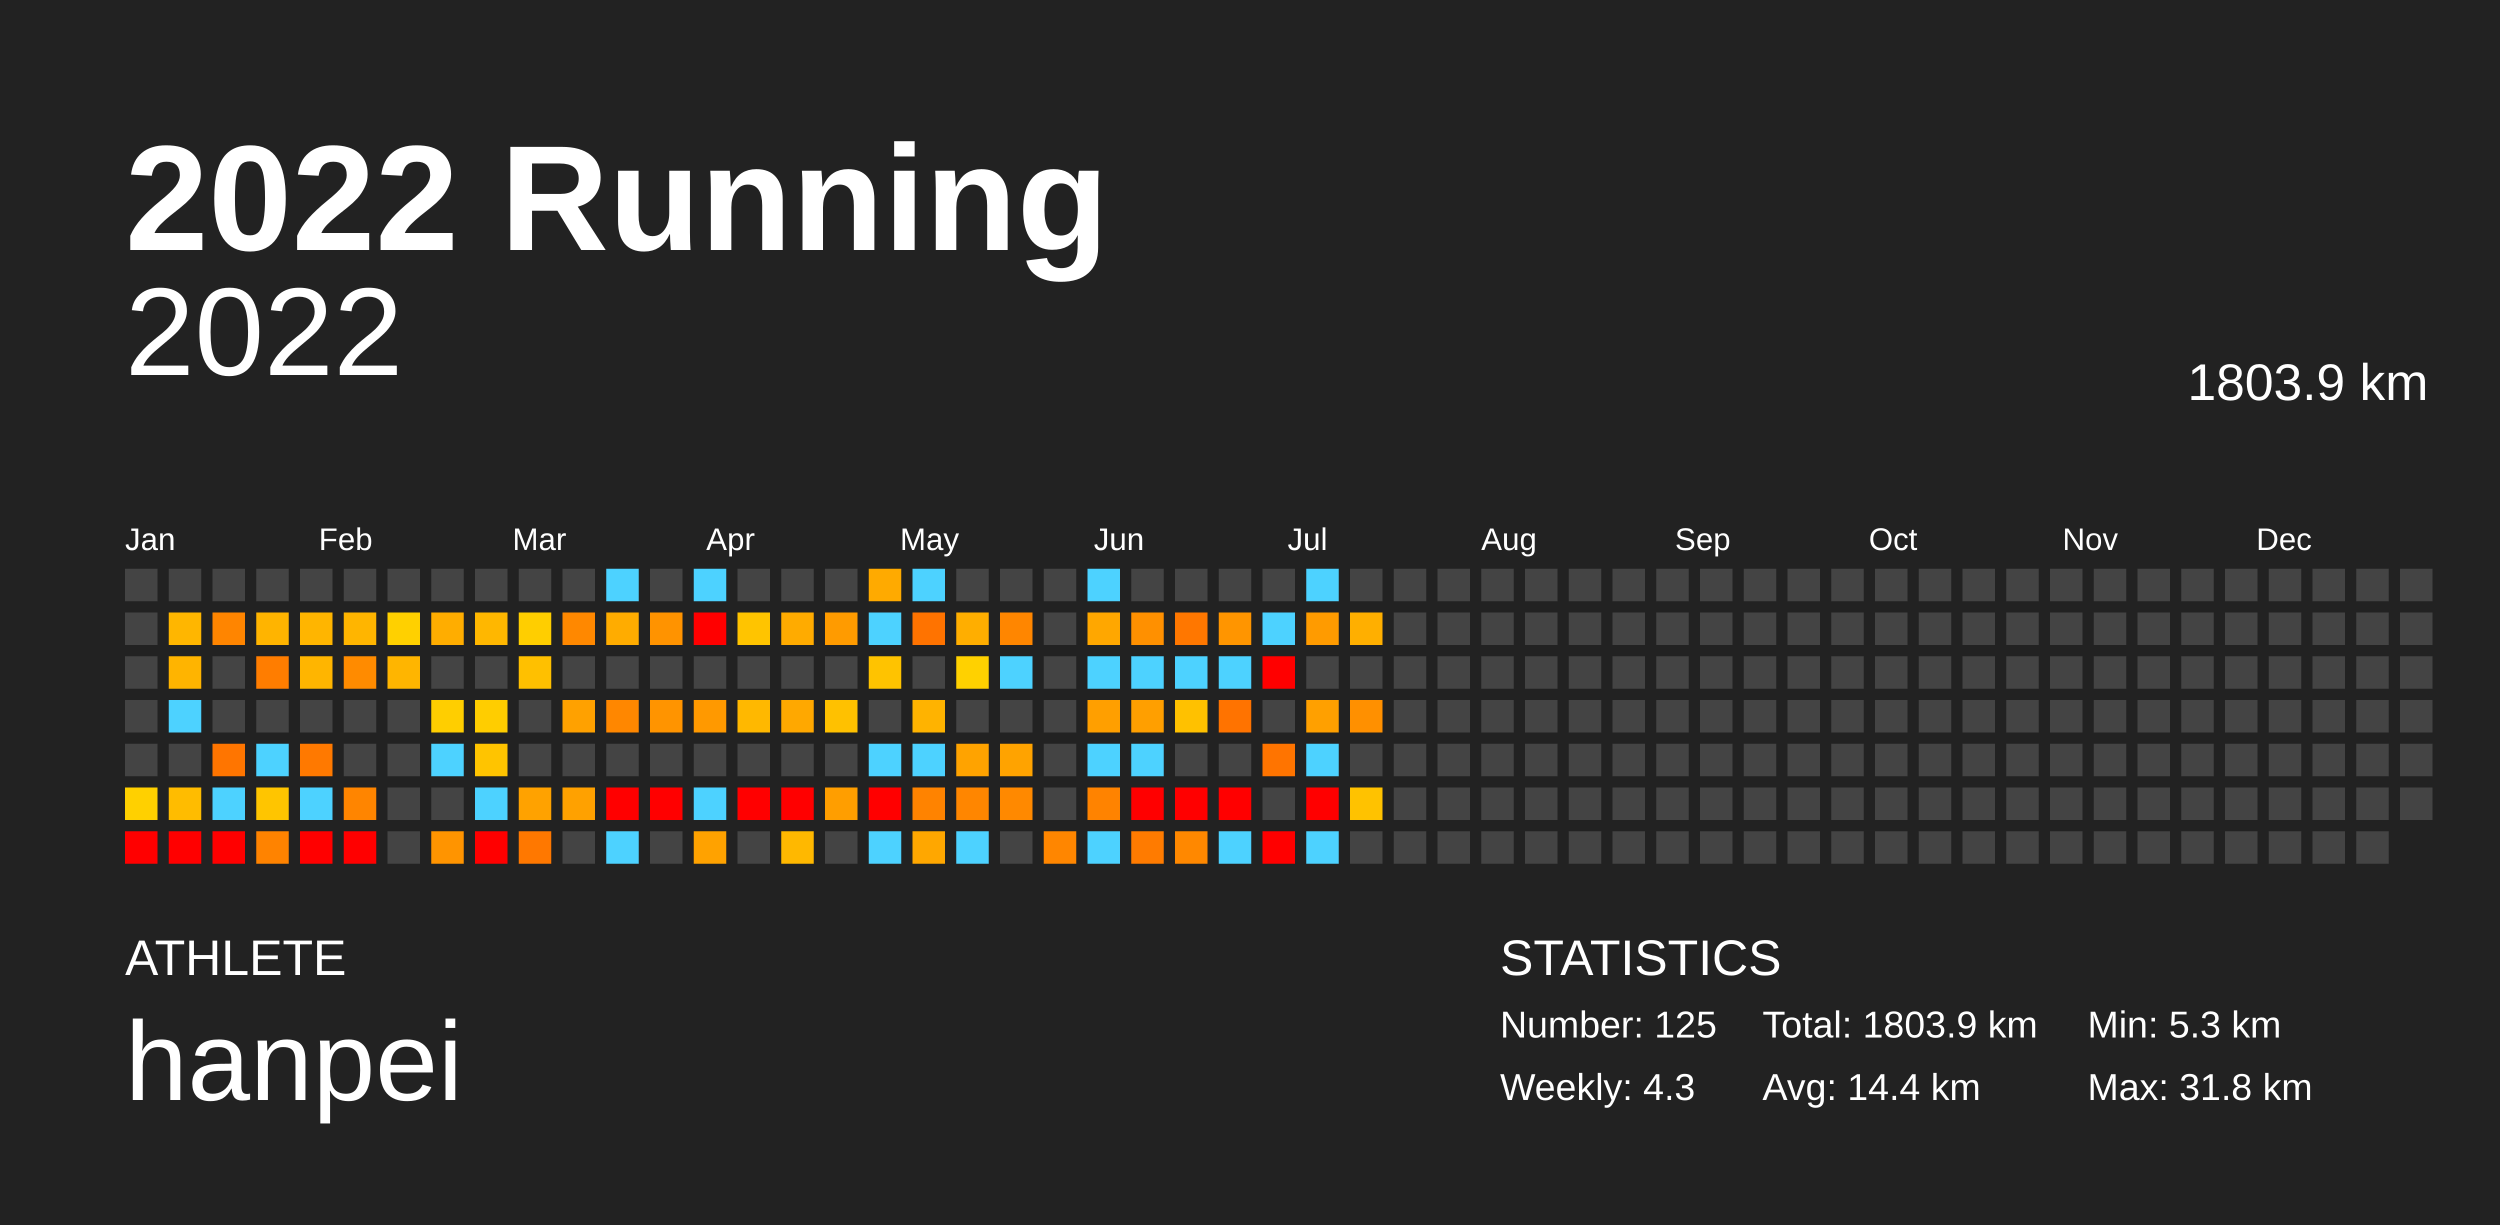
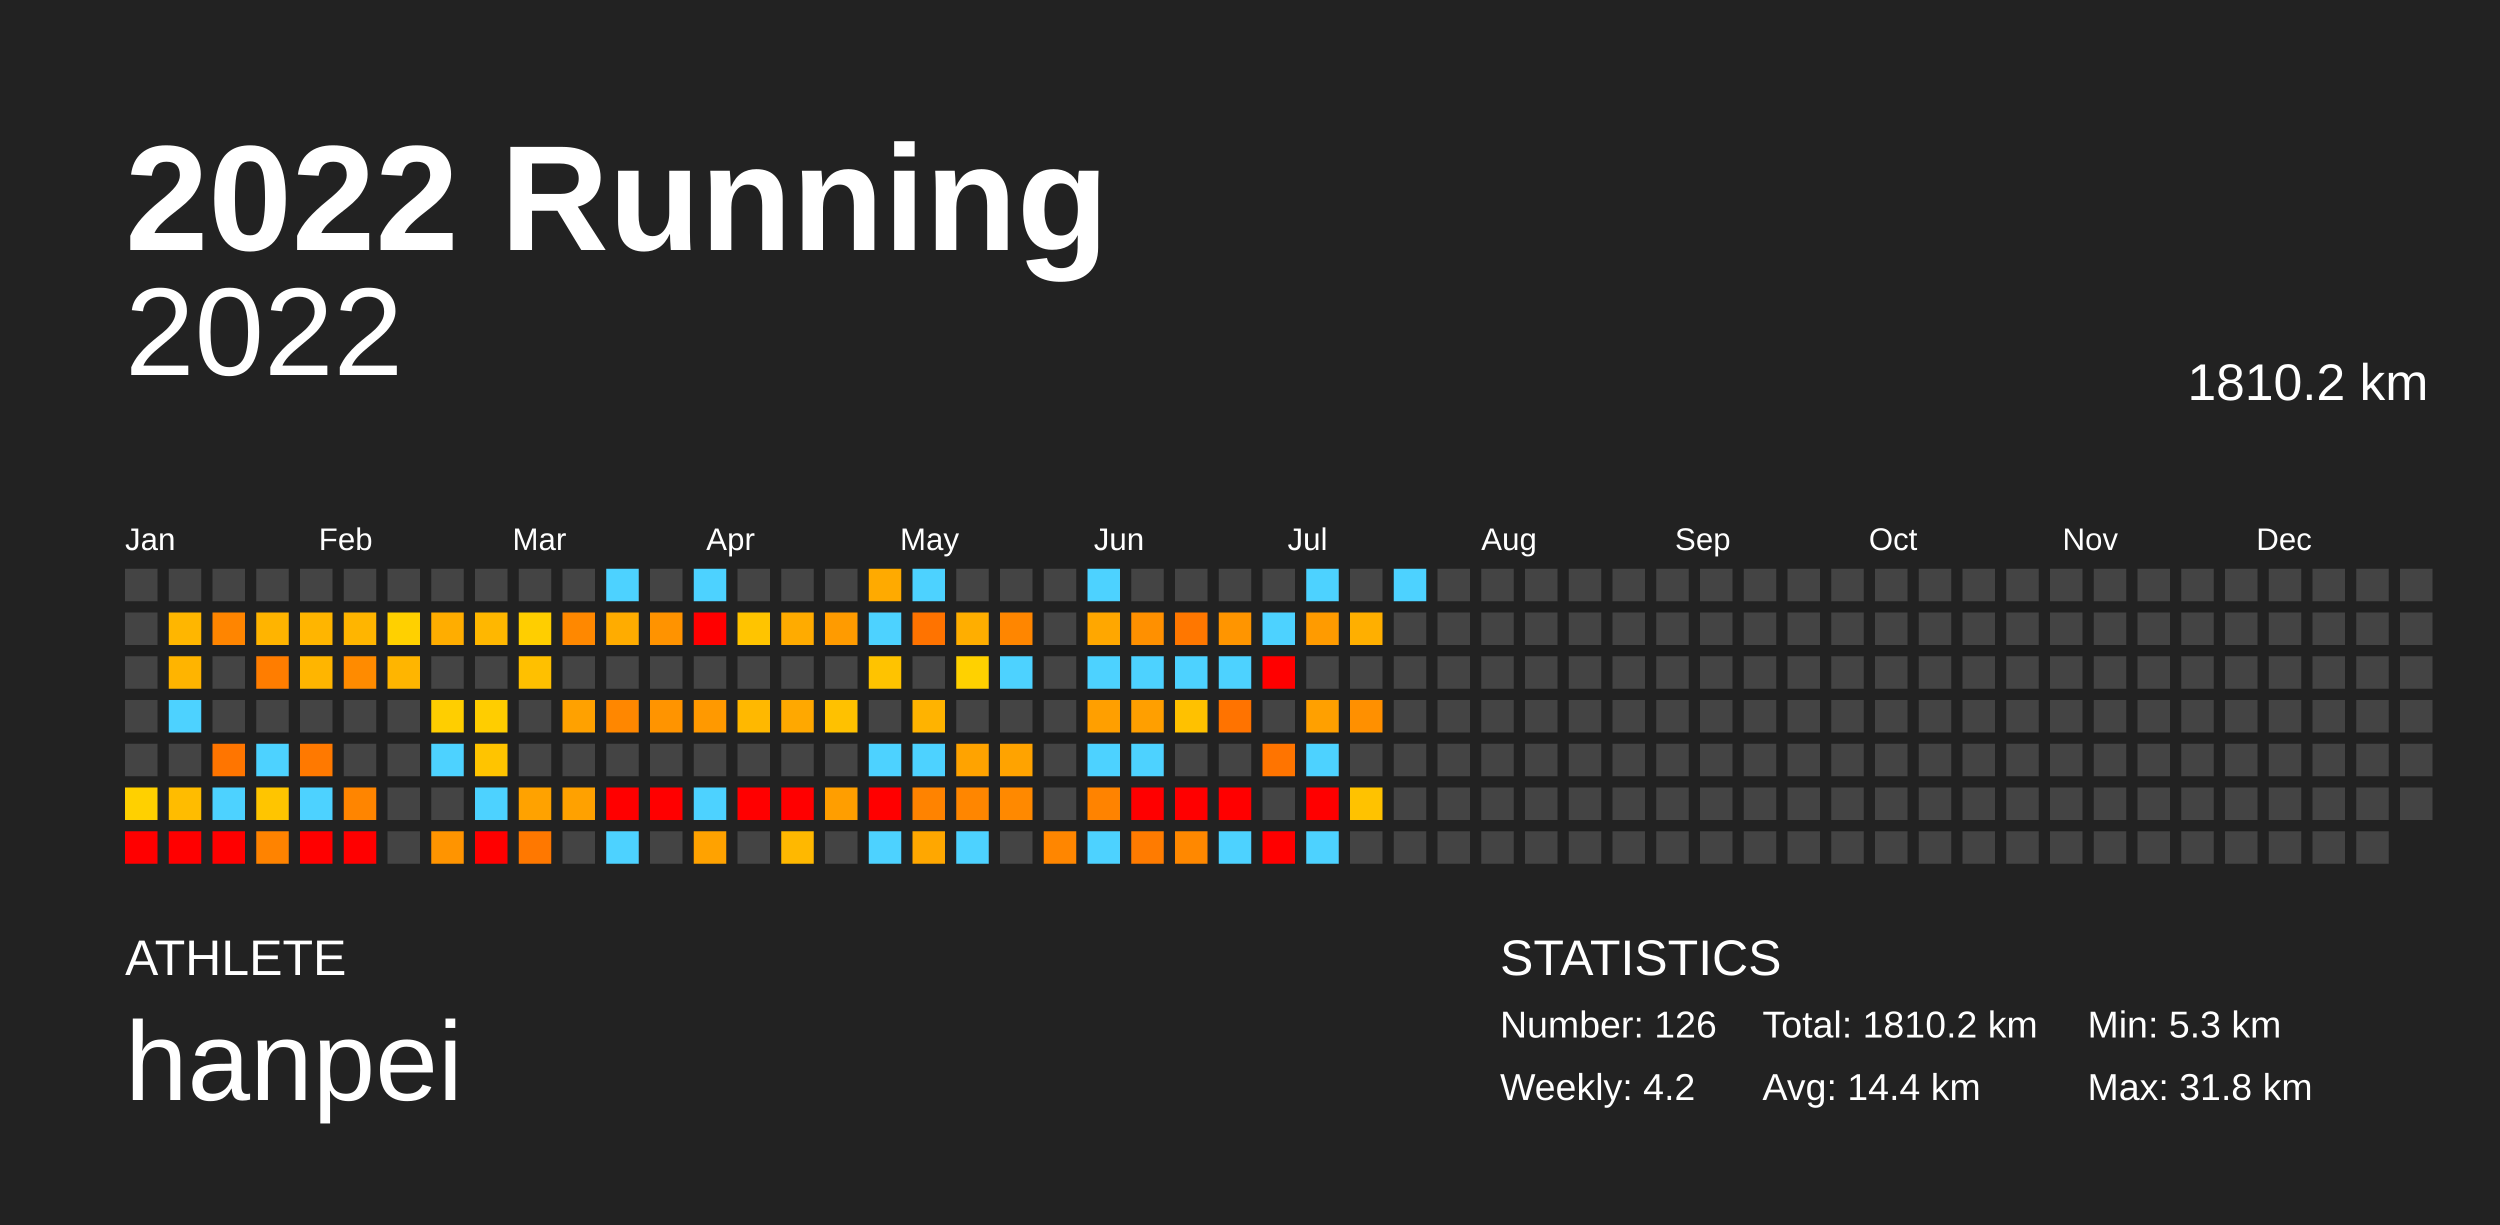
<svg xmlns="http://www.w3.org/2000/svg" baseProfile="full" height="98mm" version="1.1" viewBox="0,0,200,98" width="200mm">
  <defs />
  <rect fill="#222222" height="98" width="200" x="0" y="0" />
  <text fill="#FFFFFF" style="font-size:12px; font-family:Arial; font-weight:bold;" x="10" y="20">2022 Running</text>
  <text fill="#FFFFFF" style="font-size:4px; font-family:Arial" x="10" y="78">ATHLETE</text>
  <text fill="#FFFFFF" style="font-size:9px; font-family:Arial" x="10" y="88">hanpei</text>
  <text fill="#FFFFFF" style="font-size:4px; font-family:Arial" x="120" y="78">STATISTICS</text>
-   <text fill="#FFFFFF" style="font-size:3px; font-family:Arial" x="120" y="83">Number: 125</text>
-   <text fill="#FFFFFF" style="font-size:3px; font-family:Arial" x="120" y="88">Weekly: 4.3</text>
-   <text fill="#FFFFFF" style="font-size:3px; font-family:Arial" x="141" y="83">Total: 1803.9 km</text>
+   <text fill="#FFFFFF" style="font-size:3px; font-family:Arial" x="120" y="83">Number: 126</text>
+   <text fill="#FFFFFF" style="font-size:3px; font-family:Arial" x="120" y="88">Weekly: 4.2</text>
+   <text fill="#FFFFFF" style="font-size:3px; font-family:Arial" x="141" y="83">Total: 1810.2 km</text>
  <text fill="#FFFFFF" style="font-size:3px; font-family:Arial" x="141" y="88">Avg: 14.4 km</text>
  <text fill="#FFFFFF" style="font-size:3px; font-family:Arial" x="167" y="83">Min: 5.3 km</text>
  <text fill="#FFFFFF" style="font-size:3px; font-family:Arial" x="167" y="88">Max: 31.8 km</text>
  <text alignment-baseline="hanging" fill="#FFFFFF" style="font-size:10.0px; font-family:Arial;" x="10" y="30">2022</text>
-   <text alignment-baseline="hanging" fill="#FFFFFF" style="font-size:4.125px; font-family:Arial;" x="175" y="32">1803.9 km</text>
+   <text alignment-baseline="hanging" fill="#FFFFFF" style="font-size:4.125px; font-family:Arial;" x="175" y="32">1810.2 km</text>
  <text fill="#FFFFFF" style="font-size:2.5px; font-family:Arial" x="10.0" y="44">Jan</text>
  <text fill="#FFFFFF" style="font-size:2.5px; font-family:Arial" x="25.5" y="44">Feb</text>
  <text fill="#FFFFFF" style="font-size:2.5px; font-family:Arial" x="41.0" y="44">Mar</text>
  <text fill="#FFFFFF" style="font-size:2.5px; font-family:Arial" x="56.5" y="44">Apr</text>
  <text fill="#FFFFFF" style="font-size:2.5px; font-family:Arial" x="72.0" y="44">May</text>
  <text fill="#FFFFFF" style="font-size:2.5px; font-family:Arial" x="87.5" y="44">Jun</text>
  <text fill="#FFFFFF" style="font-size:2.5px; font-family:Arial" x="103.0" y="44">Jul</text>
  <text fill="#FFFFFF" style="font-size:2.5px; font-family:Arial" x="118.5" y="44">Aug</text>
  <text fill="#FFFFFF" style="font-size:2.5px; font-family:Arial" x="134.0" y="44">Sep</text>
  <text fill="#FFFFFF" style="font-size:2.5px; font-family:Arial" x="149.5" y="44">Oct</text>
  <text fill="#FFFFFF" style="font-size:2.5px; font-family:Arial" x="165.0" y="44">Nov</text>
  <text fill="#FFFFFF" style="font-size:2.5px; font-family:Arial" x="180.5" y="44">Dec</text>
  <rect fill="#444444" height="2.6" width="2.6" x="10.0" y="45.5" />
  <rect fill="#444444" height="2.6" width="2.6" x="10.0" y="49.0" />
  <rect fill="#444444" height="2.6" width="2.6" x="10.0" y="52.5" />
  <rect fill="#444444" height="2.6" width="2.6" x="10.0" y="56.0" />
  <rect fill="#444444" height="2.6" width="2.6" x="10.0" y="59.5" />
  <rect fill="#ffd000" height="2.6" width="2.6" x="10.0" y="63.0" />
  <rect fill="red" height="2.6" width="2.6" x="10.0" y="66.5" />
  <rect fill="#444444" height="2.6" width="2.6" x="13.5" y="45.5" />
  <rect fill="#ffb600" height="2.6" width="2.6" x="13.5" y="49.0" />
  <rect fill="#ffb400" height="2.6" width="2.6" x="13.5" y="52.5" />
  <rect fill="#4dd2ff" height="2.6" width="2.6" x="13.5" y="56.0" />
  <rect fill="#444444" height="2.6" width="2.6" x="13.5" y="59.5" />
  <rect fill="#ffbc00" height="2.6" width="2.6" x="13.5" y="63.0" />
  <rect fill="red" height="2.6" width="2.6" x="13.5" y="66.5" />
  <rect fill="#444444" height="2.6" width="2.6" x="17.0" y="45.5" />
  <rect fill="#ff8500" height="2.6" width="2.6" x="17.0" y="49.0" />
  <rect fill="#444444" height="2.6" width="2.6" x="17.0" y="52.5" />
  <rect fill="#444444" height="2.6" width="2.6" x="17.0" y="56.0" />
  <rect fill="#ff7500" height="2.6" width="2.6" x="17.0" y="59.5" />
  <rect fill="#4dd2ff" height="2.6" width="2.6" x="17.0" y="63.0" />
  <rect fill="red" height="2.6" width="2.6" x="17.0" y="66.5" />
  <rect fill="#444444" height="2.6" width="2.6" x="20.5" y="45.5" />
  <rect fill="#ffb400" height="2.6" width="2.6" x="20.5" y="49.0" />
  <rect fill="#ff7d00" height="2.6" width="2.6" x="20.5" y="52.5" />
  <rect fill="#444444" height="2.6" width="2.6" x="20.5" y="56.0" />
  <rect fill="#4dd2ff" height="2.6" width="2.6" x="20.5" y="59.5" />
  <rect fill="#ffc500" height="2.6" width="2.6" x="20.5" y="63.0" />
  <rect fill="#ff8300" height="2.6" width="2.6" x="20.5" y="66.5" />
  <rect fill="#444444" height="2.6" width="2.6" x="24.0" y="45.5" />
  <rect fill="#ffb500" height="2.6" width="2.6" x="24.0" y="49.0" />
  <rect fill="#ffb500" height="2.6" width="2.6" x="24.0" y="52.5" />
  <rect fill="#444444" height="2.6" width="2.6" x="24.0" y="56.0" />
  <rect fill="#ff7900" height="2.6" width="2.6" x="24.0" y="59.5" />
  <rect fill="#4dd2ff" height="2.6" width="2.6" x="24.0" y="63.0" />
  <rect fill="red" height="2.6" width="2.6" x="24.0" y="66.5" />
  <rect fill="#444444" height="2.6" width="2.6" x="27.5" y="45.5" />
  <rect fill="#ffb500" height="2.6" width="2.6" x="27.5" y="49.0" />
  <rect fill="#ff8b00" height="2.6" width="2.6" x="27.5" y="52.5" />
  <rect fill="#444444" height="2.6" width="2.6" x="27.5" y="56.0" />
  <rect fill="#444444" height="2.6" width="2.6" x="27.5" y="59.5" />
  <rect fill="#ff8500" height="2.6" width="2.6" x="27.5" y="63.0" />
  <rect fill="red" height="2.6" width="2.6" x="27.5" y="66.5" />
  <rect fill="#444444" height="2.6" width="2.6" x="31.0" y="45.5" />
  <rect fill="#ffd000" height="2.6" width="2.6" x="31.0" y="49.0" />
  <rect fill="#ffb500" height="2.6" width="2.6" x="31.0" y="52.5" />
  <rect fill="#444444" height="2.6" width="2.6" x="31.0" y="56.0" />
  <rect fill="#444444" height="2.6" width="2.6" x="31.0" y="59.5" />
  <rect fill="#444444" height="2.6" width="2.6" x="31.0" y="63.0" />
  <rect fill="#444444" height="2.6" width="2.6" x="31.0" y="66.5" />
  <rect fill="#444444" height="2.6" width="2.6" x="34.5" y="45.5" />
  <rect fill="#ffad00" height="2.6" width="2.6" x="34.5" y="49.0" />
  <rect fill="#444444" height="2.6" width="2.6" x="34.5" y="52.5" />
  <rect fill="#ffce00" height="2.6" width="2.6" x="34.5" y="56.0" />
  <rect fill="#4dd2ff" height="2.6" width="2.6" x="34.5" y="59.5" />
  <rect fill="#444444" height="2.6" width="2.6" x="34.5" y="63.0" />
  <rect fill="#ff9400" height="2.6" width="2.6" x="34.5" y="66.5" />
  <rect fill="#444444" height="2.6" width="2.6" x="38.0" y="45.5" />
  <rect fill="#ffb700" height="2.6" width="2.6" x="38.0" y="49.0" />
  <rect fill="#444444" height="2.6" width="2.6" x="38.0" y="52.5" />
  <rect fill="#ffcd00" height="2.6" width="2.6" x="38.0" y="56.0" />
  <rect fill="#ffc400" height="2.6" width="2.6" x="38.0" y="59.5" />
  <rect fill="#4dd2ff" height="2.6" width="2.6" x="38.0" y="63.0" />
  <rect fill="red" height="2.6" width="2.6" x="38.0" y="66.5" />
  <rect fill="#444444" height="2.6" width="2.6" x="41.5" y="45.5" />
  <rect fill="#ffce00" height="2.6" width="2.6" x="41.5" y="49.0" />
  <rect fill="#ffc000" height="2.6" width="2.6" x="41.5" y="52.5" />
  <rect fill="#444444" height="2.6" width="2.6" x="41.5" y="56.0" />
  <rect fill="#444444" height="2.6" width="2.6" x="41.5" y="59.5" />
  <rect fill="#ffa200" height="2.6" width="2.6" x="41.5" y="63.0" />
  <rect fill="#ff7800" height="2.6" width="2.6" x="41.5" y="66.5" />
  <rect fill="#444444" height="2.6" width="2.6" x="45.0" y="45.5" />
  <rect fill="#ff8800" height="2.6" width="2.6" x="45.0" y="49.0" />
  <rect fill="#444444" height="2.6" width="2.6" x="45.0" y="52.5" />
  <rect fill="#ffa100" height="2.6" width="2.6" x="45.0" y="56.0" />
  <rect fill="#444444" height="2.6" width="2.6" x="45.0" y="59.5" />
  <rect fill="#ffa100" height="2.6" width="2.6" x="45.0" y="63.0" />
  <rect fill="#444444" height="2.6" width="2.6" x="45.0" y="66.5" />
  <rect fill="#4dd2ff" height="2.6" width="2.6" x="48.5" y="45.5" />
  <rect fill="#ffac00" height="2.6" width="2.6" x="48.5" y="49.0" />
  <rect fill="#444444" height="2.6" width="2.6" x="48.5" y="52.5" />
  <rect fill="#ff8700" height="2.6" width="2.6" x="48.5" y="56.0" />
  <rect fill="#444444" height="2.6" width="2.6" x="48.5" y="59.5" />
  <rect fill="red" height="2.6" width="2.6" x="48.5" y="63.0" />
  <rect fill="#4dd2ff" height="2.6" width="2.6" x="48.5" y="66.5" />
  <rect fill="#444444" height="2.6" width="2.6" x="52.0" y="45.5" />
  <rect fill="#ff9300" height="2.6" width="2.6" x="52.0" y="49.0" />
  <rect fill="#444444" height="2.6" width="2.6" x="52.0" y="52.5" />
  <rect fill="#ff9400" height="2.6" width="2.6" x="52.0" y="56.0" />
  <rect fill="#444444" height="2.6" width="2.6" x="52.0" y="59.5" />
  <rect fill="red" height="2.6" width="2.6" x="52.0" y="63.0" />
  <rect fill="#444444" height="2.6" width="2.6" x="52.0" y="66.5" />
  <rect fill="#4dd2ff" height="2.6" width="2.6" x="55.5" y="45.5" />
  <rect fill="red" height="2.6" width="2.6" x="55.5" y="49.0" />
  <rect fill="#444444" height="2.6" width="2.6" x="55.5" y="52.5" />
  <rect fill="#ff9900" height="2.6" width="2.6" x="55.5" y="56.0" />
  <rect fill="#444444" height="2.6" width="2.6" x="55.5" y="59.5" />
  <rect fill="#4dd2ff" height="2.6" width="2.6" x="55.5" y="63.0" />
  <rect fill="#ffa200" height="2.6" width="2.6" x="55.5" y="66.5" />
  <rect fill="#444444" height="2.6" width="2.6" x="59.0" y="45.5" />
  <rect fill="#ffc400" height="2.6" width="2.6" x="59.0" y="49.0" />
  <rect fill="#444444" height="2.6" width="2.6" x="59.0" y="52.5" />
  <rect fill="#ffb800" height="2.6" width="2.6" x="59.0" y="56.0" />
  <rect fill="#444444" height="2.6" width="2.6" x="59.0" y="59.5" />
  <rect fill="red" height="2.6" width="2.6" x="59.0" y="63.0" />
  <rect fill="#444444" height="2.6" width="2.6" x="59.0" y="66.5" />
  <rect fill="#444444" height="2.6" width="2.6" x="62.5" y="45.5" />
  <rect fill="#ffab00" height="2.6" width="2.6" x="62.5" y="49.0" />
  <rect fill="#444444" height="2.6" width="2.6" x="62.5" y="52.5" />
  <rect fill="#ffa800" height="2.6" width="2.6" x="62.5" y="56.0" />
  <rect fill="#444444" height="2.6" width="2.6" x="62.5" y="59.5" />
  <rect fill="red" height="2.6" width="2.6" x="62.5" y="63.0" />
  <rect fill="#ffb800" height="2.6" width="2.6" x="62.5" y="66.5" />
  <rect fill="#444444" height="2.6" width="2.6" x="66.0" y="45.5" />
  <rect fill="#ff9b00" height="2.6" width="2.6" x="66.0" y="49.0" />
  <rect fill="#444444" height="2.6" width="2.6" x="66.0" y="52.5" />
  <rect fill="#ffc100" height="2.6" width="2.6" x="66.0" y="56.0" />
  <rect fill="#444444" height="2.6" width="2.6" x="66.0" y="59.5" />
  <rect fill="#ff9e00" height="2.6" width="2.6" x="66.0" y="63.0" />
  <rect fill="#444444" height="2.6" width="2.6" x="66.0" y="66.5" />
  <rect fill="#ffaa00" height="2.6" width="2.6" x="69.5" y="45.5" />
  <rect fill="#4dd2ff" height="2.6" width="2.6" x="69.5" y="49.0" />
  <rect fill="#ffc300" height="2.6" width="2.6" x="69.5" y="52.5" />
  <rect fill="#444444" height="2.6" width="2.6" x="69.5" y="56.0" />
  <rect fill="#4dd2ff" height="2.6" width="2.6" x="69.5" y="59.5" />
  <rect fill="red" height="2.6" width="2.6" x="69.5" y="63.0" />
  <rect fill="#4dd2ff" height="2.6" width="2.6" x="69.5" y="66.5" />
  <rect fill="#4dd2ff" height="2.6" width="2.6" x="73.0" y="45.5" />
  <rect fill="#ff7300" height="2.6" width="2.6" x="73.0" y="49.0" />
  <rect fill="#444444" height="2.6" width="2.6" x="73.0" y="52.5" />
  <rect fill="#ffb300" height="2.6" width="2.6" x="73.0" y="56.0" />
  <rect fill="#4dd2ff" height="2.6" width="2.6" x="73.0" y="59.5" />
  <rect fill="#ff8300" height="2.6" width="2.6" x="73.0" y="63.0" />
  <rect fill="#ffa700" height="2.6" width="2.6" x="73.0" y="66.5" />
  <rect fill="#444444" height="2.6" width="2.6" x="76.5" y="45.5" />
  <rect fill="#ffae00" height="2.6" width="2.6" x="76.5" y="49.0" />
  <rect fill="#ffd100" height="2.6" width="2.6" x="76.5" y="52.5" />
  <rect fill="#444444" height="2.6" width="2.6" x="76.5" y="56.0" />
  <rect fill="#ffa300" height="2.6" width="2.6" x="76.5" y="59.5" />
  <rect fill="#ff8600" height="2.6" width="2.6" x="76.5" y="63.0" />
  <rect fill="#4dd2ff" height="2.6" width="2.6" x="76.5" y="66.5" />
  <rect fill="#444444" height="2.6" width="2.6" x="80.0" y="45.5" />
  <rect fill="#ff8600" height="2.6" width="2.6" x="80.0" y="49.0" />
  <rect fill="#4dd2ff" height="2.6" width="2.6" x="80.0" y="52.5" />
  <rect fill="#444444" height="2.6" width="2.6" x="80.0" y="56.0" />
  <rect fill="#ffa300" height="2.6" width="2.6" x="80.0" y="59.5" />
  <rect fill="#ff8900" height="2.6" width="2.6" x="80.0" y="63.0" />
  <rect fill="#444444" height="2.6" width="2.6" x="80.0" y="66.5" />
  <rect fill="#444444" height="2.6" width="2.6" x="83.5" y="45.5" />
  <rect fill="#444444" height="2.6" width="2.6" x="83.5" y="49.0" />
  <rect fill="#444444" height="2.6" width="2.6" x="83.5" y="52.5" />
  <rect fill="#444444" height="2.6" width="2.6" x="83.5" y="56.0" />
  <rect fill="#444444" height="2.6" width="2.6" x="83.5" y="59.5" />
  <rect fill="#444444" height="2.6" width="2.6" x="83.5" y="63.0" />
  <rect fill="#ff8600" height="2.6" width="2.6" x="83.5" y="66.5" />
  <rect fill="#4dd2ff" height="2.6" width="2.6" x="87.0" y="45.5" />
  <rect fill="#ffa700" height="2.6" width="2.6" x="87.0" y="49.0" />
  <rect fill="#4dd2ff" height="2.6" width="2.6" x="87.0" y="52.5" />
  <rect fill="#ff9f00" height="2.6" width="2.6" x="87.0" y="56.0" />
  <rect fill="#4dd2ff" height="2.6" width="2.6" x="87.0" y="59.5" />
  <rect fill="#ff8300" height="2.6" width="2.6" x="87.0" y="63.0" />
  <rect fill="#4dd2ff" height="2.6" width="2.6" x="87.0" y="66.5" />
  <rect fill="#444444" height="2.6" width="2.6" x="90.5" y="45.5" />
  <rect fill="#ff9000" height="2.6" width="2.6" x="90.5" y="49.0" />
  <rect fill="#4dd2ff" height="2.6" width="2.6" x="90.5" y="52.5" />
  <rect fill="#ff9f00" height="2.6" width="2.6" x="90.5" y="56.0" />
  <rect fill="#4dd2ff" height="2.6" width="2.6" x="90.5" y="59.5" />
  <rect fill="red" height="2.6" width="2.6" x="90.5" y="63.0" />
  <rect fill="#ff7b00" height="2.6" width="2.6" x="90.5" y="66.5" />
  <rect fill="#444444" height="2.6" width="2.6" x="94.0" y="45.5" />
  <rect fill="#ff7700" height="2.6" width="2.6" x="94.0" y="49.0" />
  <rect fill="#4dd2ff" height="2.6" width="2.6" x="94.0" y="52.5" />
  <rect fill="#ffc100" height="2.6" width="2.6" x="94.0" y="56.0" />
  <rect fill="#444444" height="2.6" width="2.6" x="94.0" y="59.5" />
  <rect fill="red" height="2.6" width="2.6" x="94.0" y="63.0" />
  <rect fill="#ff8800" height="2.6" width="2.6" x="94.0" y="66.5" />
  <rect fill="#444444" height="2.6" width="2.6" x="97.5" y="45.5" />
  <rect fill="#ff9500" height="2.6" width="2.6" x="97.5" y="49.0" />
  <rect fill="#4dd2ff" height="2.6" width="2.6" x="97.5" y="52.5" />
  <rect fill="#ff7300" height="2.6" width="2.6" x="97.5" y="56.0" />
  <rect fill="#444444" height="2.6" width="2.6" x="97.5" y="59.5" />
  <rect fill="red" height="2.6" width="2.6" x="97.5" y="63.0" />
  <rect fill="#4dd2ff" height="2.6" width="2.6" x="97.5" y="66.5" />
  <rect fill="#444444" height="2.6" width="2.6" x="101.0" y="45.5" />
  <rect fill="#4dd2ff" height="2.6" width="2.6" x="101.0" y="49.0" />
  <rect fill="red" height="2.6" width="2.6" x="101.0" y="52.5" />
  <rect fill="#444444" height="2.6" width="2.6" x="101.0" y="56.0" />
  <rect fill="#ff7400" height="2.6" width="2.6" x="101.0" y="59.5" />
  <rect fill="#444444" height="2.6" width="2.6" x="101.0" y="63.0" />
  <rect fill="red" height="2.6" width="2.6" x="101.0" y="66.5" />
  <rect fill="#4dd2ff" height="2.6" width="2.6" x="104.5" y="45.5" />
  <rect fill="#ff9b00" height="2.6" width="2.6" x="104.5" y="49.0" />
  <rect fill="#444444" height="2.6" width="2.6" x="104.5" y="52.5" />
  <rect fill="#ffa000" height="2.6" width="2.6" x="104.5" y="56.0" />
  <rect fill="#4dd2ff" height="2.6" width="2.6" x="104.5" y="59.5" />
  <rect fill="red" height="2.6" width="2.6" x="104.5" y="63.0" />
  <rect fill="#4dd2ff" height="2.6" width="2.6" x="104.5" y="66.5" />
  <rect fill="#444444" height="2.6" width="2.6" x="108.0" y="45.5" />
  <rect fill="#ffaf00" height="2.6" width="2.6" x="108.0" y="49.0" />
  <rect fill="#444444" height="2.6" width="2.6" x="108.0" y="52.5" />
  <rect fill="#ff9000" height="2.6" width="2.6" x="108.0" y="56.0" />
  <rect fill="#444444" height="2.6" width="2.6" x="108.0" y="59.5" />
  <rect fill="#ffc200" height="2.6" width="2.6" x="108.0" y="63.0" />
  <rect fill="#444444" height="2.6" width="2.6" x="108.0" y="66.5" />
-   <rect fill="#444444" height="2.6" width="2.6" x="111.5" y="45.5" />
+   <rect fill="#4dd2ff" height="2.6" width="2.6" x="111.5" y="45.5" />
  <rect fill="#444444" height="2.6" width="2.6" x="111.5" y="49.0" />
  <rect fill="#444444" height="2.6" width="2.6" x="111.5" y="52.5" />
  <rect fill="#444444" height="2.6" width="2.6" x="111.5" y="56.0" />
  <rect fill="#444444" height="2.6" width="2.6" x="111.5" y="59.5" />
  <rect fill="#444444" height="2.6" width="2.6" x="111.5" y="63.0" />
  <rect fill="#444444" height="2.6" width="2.6" x="111.5" y="66.5" />
  <rect fill="#444444" height="2.6" width="2.6" x="115.0" y="45.5" />
  <rect fill="#444444" height="2.6" width="2.6" x="115.0" y="49.0" />
  <rect fill="#444444" height="2.6" width="2.6" x="115.0" y="52.5" />
  <rect fill="#444444" height="2.6" width="2.6" x="115.0" y="56.0" />
  <rect fill="#444444" height="2.6" width="2.6" x="115.0" y="59.5" />
  <rect fill="#444444" height="2.6" width="2.6" x="115.0" y="63.0" />
  <rect fill="#444444" height="2.6" width="2.6" x="115.0" y="66.5" />
  <rect fill="#444444" height="2.6" width="2.6" x="118.5" y="45.5" />
  <rect fill="#444444" height="2.6" width="2.6" x="118.5" y="49.0" />
  <rect fill="#444444" height="2.6" width="2.6" x="118.5" y="52.5" />
  <rect fill="#444444" height="2.6" width="2.6" x="118.5" y="56.0" />
  <rect fill="#444444" height="2.6" width="2.6" x="118.5" y="59.5" />
  <rect fill="#444444" height="2.6" width="2.6" x="118.5" y="63.0" />
  <rect fill="#444444" height="2.6" width="2.6" x="118.5" y="66.5" />
  <rect fill="#444444" height="2.6" width="2.6" x="122.0" y="45.5" />
  <rect fill="#444444" height="2.6" width="2.6" x="122.0" y="49.0" />
  <rect fill="#444444" height="2.6" width="2.6" x="122.0" y="52.5" />
  <rect fill="#444444" height="2.6" width="2.6" x="122.0" y="56.0" />
  <rect fill="#444444" height="2.6" width="2.6" x="122.0" y="59.5" />
  <rect fill="#444444" height="2.6" width="2.6" x="122.0" y="63.0" />
  <rect fill="#444444" height="2.6" width="2.6" x="122.0" y="66.5" />
  <rect fill="#444444" height="2.6" width="2.6" x="125.5" y="45.5" />
  <rect fill="#444444" height="2.6" width="2.6" x="125.5" y="49.0" />
  <rect fill="#444444" height="2.6" width="2.6" x="125.5" y="52.5" />
  <rect fill="#444444" height="2.6" width="2.6" x="125.5" y="56.0" />
  <rect fill="#444444" height="2.6" width="2.6" x="125.5" y="59.5" />
  <rect fill="#444444" height="2.6" width="2.6" x="125.5" y="63.0" />
  <rect fill="#444444" height="2.6" width="2.6" x="125.5" y="66.5" />
  <rect fill="#444444" height="2.6" width="2.6" x="129.0" y="45.5" />
  <rect fill="#444444" height="2.6" width="2.6" x="129.0" y="49.0" />
  <rect fill="#444444" height="2.6" width="2.6" x="129.0" y="52.5" />
  <rect fill="#444444" height="2.6" width="2.6" x="129.0" y="56.0" />
  <rect fill="#444444" height="2.6" width="2.6" x="129.0" y="59.5" />
  <rect fill="#444444" height="2.6" width="2.6" x="129.0" y="63.0" />
  <rect fill="#444444" height="2.6" width="2.6" x="129.0" y="66.5" />
  <rect fill="#444444" height="2.6" width="2.6" x="132.5" y="45.5" />
  <rect fill="#444444" height="2.6" width="2.6" x="132.5" y="49.0" />
  <rect fill="#444444" height="2.6" width="2.6" x="132.5" y="52.5" />
  <rect fill="#444444" height="2.6" width="2.6" x="132.5" y="56.0" />
  <rect fill="#444444" height="2.6" width="2.6" x="132.5" y="59.5" />
  <rect fill="#444444" height="2.6" width="2.6" x="132.5" y="63.0" />
  <rect fill="#444444" height="2.6" width="2.6" x="132.5" y="66.5" />
  <rect fill="#444444" height="2.6" width="2.6" x="136.0" y="45.5" />
  <rect fill="#444444" height="2.6" width="2.6" x="136.0" y="49.0" />
  <rect fill="#444444" height="2.6" width="2.6" x="136.0" y="52.5" />
  <rect fill="#444444" height="2.6" width="2.6" x="136.0" y="56.0" />
  <rect fill="#444444" height="2.6" width="2.6" x="136.0" y="59.5" />
  <rect fill="#444444" height="2.6" width="2.6" x="136.0" y="63.0" />
  <rect fill="#444444" height="2.6" width="2.6" x="136.0" y="66.5" />
  <rect fill="#444444" height="2.6" width="2.6" x="139.5" y="45.5" />
  <rect fill="#444444" height="2.6" width="2.6" x="139.5" y="49.0" />
  <rect fill="#444444" height="2.6" width="2.6" x="139.5" y="52.5" />
  <rect fill="#444444" height="2.6" width="2.6" x="139.5" y="56.0" />
  <rect fill="#444444" height="2.6" width="2.6" x="139.5" y="59.5" />
  <rect fill="#444444" height="2.6" width="2.6" x="139.5" y="63.0" />
  <rect fill="#444444" height="2.6" width="2.6" x="139.5" y="66.5" />
  <rect fill="#444444" height="2.6" width="2.6" x="143.0" y="45.5" />
  <rect fill="#444444" height="2.6" width="2.6" x="143.0" y="49.0" />
  <rect fill="#444444" height="2.6" width="2.6" x="143.0" y="52.5" />
  <rect fill="#444444" height="2.6" width="2.6" x="143.0" y="56.0" />
  <rect fill="#444444" height="2.6" width="2.6" x="143.0" y="59.5" />
  <rect fill="#444444" height="2.6" width="2.6" x="143.0" y="63.0" />
  <rect fill="#444444" height="2.6" width="2.6" x="143.0" y="66.5" />
  <rect fill="#444444" height="2.6" width="2.6" x="146.5" y="45.5" />
  <rect fill="#444444" height="2.6" width="2.6" x="146.5" y="49.0" />
  <rect fill="#444444" height="2.6" width="2.6" x="146.5" y="52.5" />
  <rect fill="#444444" height="2.6" width="2.6" x="146.5" y="56.0" />
  <rect fill="#444444" height="2.6" width="2.6" x="146.5" y="59.5" />
  <rect fill="#444444" height="2.6" width="2.6" x="146.5" y="63.0" />
  <rect fill="#444444" height="2.6" width="2.6" x="146.5" y="66.5" />
  <rect fill="#444444" height="2.6" width="2.6" x="150.0" y="45.5" />
  <rect fill="#444444" height="2.6" width="2.6" x="150.0" y="49.0" />
  <rect fill="#444444" height="2.6" width="2.6" x="150.0" y="52.5" />
  <rect fill="#444444" height="2.6" width="2.6" x="150.0" y="56.0" />
  <rect fill="#444444" height="2.6" width="2.6" x="150.0" y="59.5" />
  <rect fill="#444444" height="2.6" width="2.6" x="150.0" y="63.0" />
  <rect fill="#444444" height="2.6" width="2.6" x="150.0" y="66.5" />
  <rect fill="#444444" height="2.6" width="2.6" x="153.5" y="45.5" />
  <rect fill="#444444" height="2.6" width="2.6" x="153.5" y="49.0" />
  <rect fill="#444444" height="2.6" width="2.6" x="153.5" y="52.5" />
  <rect fill="#444444" height="2.6" width="2.6" x="153.5" y="56.0" />
  <rect fill="#444444" height="2.6" width="2.6" x="153.5" y="59.5" />
  <rect fill="#444444" height="2.6" width="2.6" x="153.5" y="63.0" />
  <rect fill="#444444" height="2.6" width="2.6" x="153.5" y="66.5" />
  <rect fill="#444444" height="2.6" width="2.6" x="157.0" y="45.5" />
  <rect fill="#444444" height="2.6" width="2.6" x="157.0" y="49.0" />
  <rect fill="#444444" height="2.6" width="2.6" x="157.0" y="52.5" />
  <rect fill="#444444" height="2.6" width="2.6" x="157.0" y="56.0" />
  <rect fill="#444444" height="2.6" width="2.6" x="157.0" y="59.5" />
  <rect fill="#444444" height="2.6" width="2.6" x="157.0" y="63.0" />
  <rect fill="#444444" height="2.6" width="2.6" x="157.0" y="66.5" />
  <rect fill="#444444" height="2.6" width="2.6" x="160.5" y="45.5" />
  <rect fill="#444444" height="2.6" width="2.6" x="160.5" y="49.0" />
  <rect fill="#444444" height="2.6" width="2.6" x="160.5" y="52.5" />
  <rect fill="#444444" height="2.6" width="2.6" x="160.5" y="56.0" />
  <rect fill="#444444" height="2.6" width="2.6" x="160.5" y="59.5" />
  <rect fill="#444444" height="2.6" width="2.6" x="160.5" y="63.0" />
  <rect fill="#444444" height="2.6" width="2.6" x="160.5" y="66.5" />
  <rect fill="#444444" height="2.6" width="2.6" x="164.0" y="45.5" />
  <rect fill="#444444" height="2.6" width="2.6" x="164.0" y="49.0" />
  <rect fill="#444444" height="2.6" width="2.6" x="164.0" y="52.5" />
  <rect fill="#444444" height="2.6" width="2.6" x="164.0" y="56.0" />
  <rect fill="#444444" height="2.6" width="2.6" x="164.0" y="59.5" />
  <rect fill="#444444" height="2.6" width="2.6" x="164.0" y="63.0" />
  <rect fill="#444444" height="2.6" width="2.6" x="164.0" y="66.5" />
  <rect fill="#444444" height="2.6" width="2.6" x="167.5" y="45.5" />
  <rect fill="#444444" height="2.6" width="2.6" x="167.5" y="49.0" />
  <rect fill="#444444" height="2.6" width="2.6" x="167.5" y="52.5" />
  <rect fill="#444444" height="2.6" width="2.6" x="167.5" y="56.0" />
  <rect fill="#444444" height="2.6" width="2.6" x="167.5" y="59.5" />
  <rect fill="#444444" height="2.6" width="2.6" x="167.5" y="63.0" />
  <rect fill="#444444" height="2.6" width="2.6" x="167.5" y="66.5" />
  <rect fill="#444444" height="2.6" width="2.6" x="171.0" y="45.5" />
  <rect fill="#444444" height="2.6" width="2.6" x="171.0" y="49.0" />
  <rect fill="#444444" height="2.6" width="2.6" x="171.0" y="52.5" />
  <rect fill="#444444" height="2.6" width="2.6" x="171.0" y="56.0" />
  <rect fill="#444444" height="2.6" width="2.6" x="171.0" y="59.5" />
  <rect fill="#444444" height="2.6" width="2.6" x="171.0" y="63.0" />
  <rect fill="#444444" height="2.6" width="2.6" x="171.0" y="66.5" />
  <rect fill="#444444" height="2.6" width="2.6" x="174.5" y="45.5" />
  <rect fill="#444444" height="2.6" width="2.6" x="174.5" y="49.0" />
  <rect fill="#444444" height="2.6" width="2.6" x="174.5" y="52.5" />
  <rect fill="#444444" height="2.6" width="2.6" x="174.5" y="56.0" />
  <rect fill="#444444" height="2.6" width="2.6" x="174.5" y="59.5" />
  <rect fill="#444444" height="2.6" width="2.6" x="174.5" y="63.0" />
  <rect fill="#444444" height="2.6" width="2.6" x="174.5" y="66.5" />
  <rect fill="#444444" height="2.6" width="2.6" x="178.0" y="45.5" />
  <rect fill="#444444" height="2.6" width="2.6" x="178.0" y="49.0" />
  <rect fill="#444444" height="2.6" width="2.6" x="178.0" y="52.5" />
  <rect fill="#444444" height="2.6" width="2.6" x="178.0" y="56.0" />
  <rect fill="#444444" height="2.6" width="2.6" x="178.0" y="59.5" />
  <rect fill="#444444" height="2.6" width="2.6" x="178.0" y="63.0" />
  <rect fill="#444444" height="2.6" width="2.6" x="178.0" y="66.5" />
  <rect fill="#444444" height="2.6" width="2.6" x="181.5" y="45.5" />
  <rect fill="#444444" height="2.6" width="2.6" x="181.5" y="49.0" />
  <rect fill="#444444" height="2.6" width="2.6" x="181.5" y="52.5" />
  <rect fill="#444444" height="2.6" width="2.6" x="181.5" y="56.0" />
  <rect fill="#444444" height="2.6" width="2.6" x="181.5" y="59.5" />
  <rect fill="#444444" height="2.6" width="2.6" x="181.5" y="63.0" />
  <rect fill="#444444" height="2.6" width="2.6" x="181.5" y="66.5" />
  <rect fill="#444444" height="2.6" width="2.6" x="185.0" y="45.5" />
  <rect fill="#444444" height="2.6" width="2.6" x="185.0" y="49.0" />
  <rect fill="#444444" height="2.6" width="2.6" x="185.0" y="52.5" />
  <rect fill="#444444" height="2.6" width="2.6" x="185.0" y="56.0" />
  <rect fill="#444444" height="2.6" width="2.6" x="185.0" y="59.5" />
  <rect fill="#444444" height="2.6" width="2.6" x="185.0" y="63.0" />
  <rect fill="#444444" height="2.6" width="2.6" x="185.0" y="66.5" />
  <rect fill="#444444" height="2.6" width="2.6" x="188.5" y="45.5" />
  <rect fill="#444444" height="2.6" width="2.6" x="188.5" y="49.0" />
  <rect fill="#444444" height="2.6" width="2.6" x="188.5" y="52.5" />
  <rect fill="#444444" height="2.6" width="2.6" x="188.5" y="56.0" />
  <rect fill="#444444" height="2.6" width="2.6" x="188.5" y="59.5" />
  <rect fill="#444444" height="2.6" width="2.6" x="188.5" y="63.0" />
  <rect fill="#444444" height="2.6" width="2.6" x="188.5" y="66.5" />
  <rect fill="#444444" height="2.6" width="2.6" x="192.0" y="45.5" />
  <rect fill="#444444" height="2.6" width="2.6" x="192.0" y="49.0" />
  <rect fill="#444444" height="2.6" width="2.6" x="192.0" y="52.5" />
  <rect fill="#444444" height="2.6" width="2.6" x="192.0" y="56.0" />
  <rect fill="#444444" height="2.6" width="2.6" x="192.0" y="59.5" />
  <rect fill="#444444" height="2.6" width="2.6" x="192.0" y="63.0" />
</svg>
